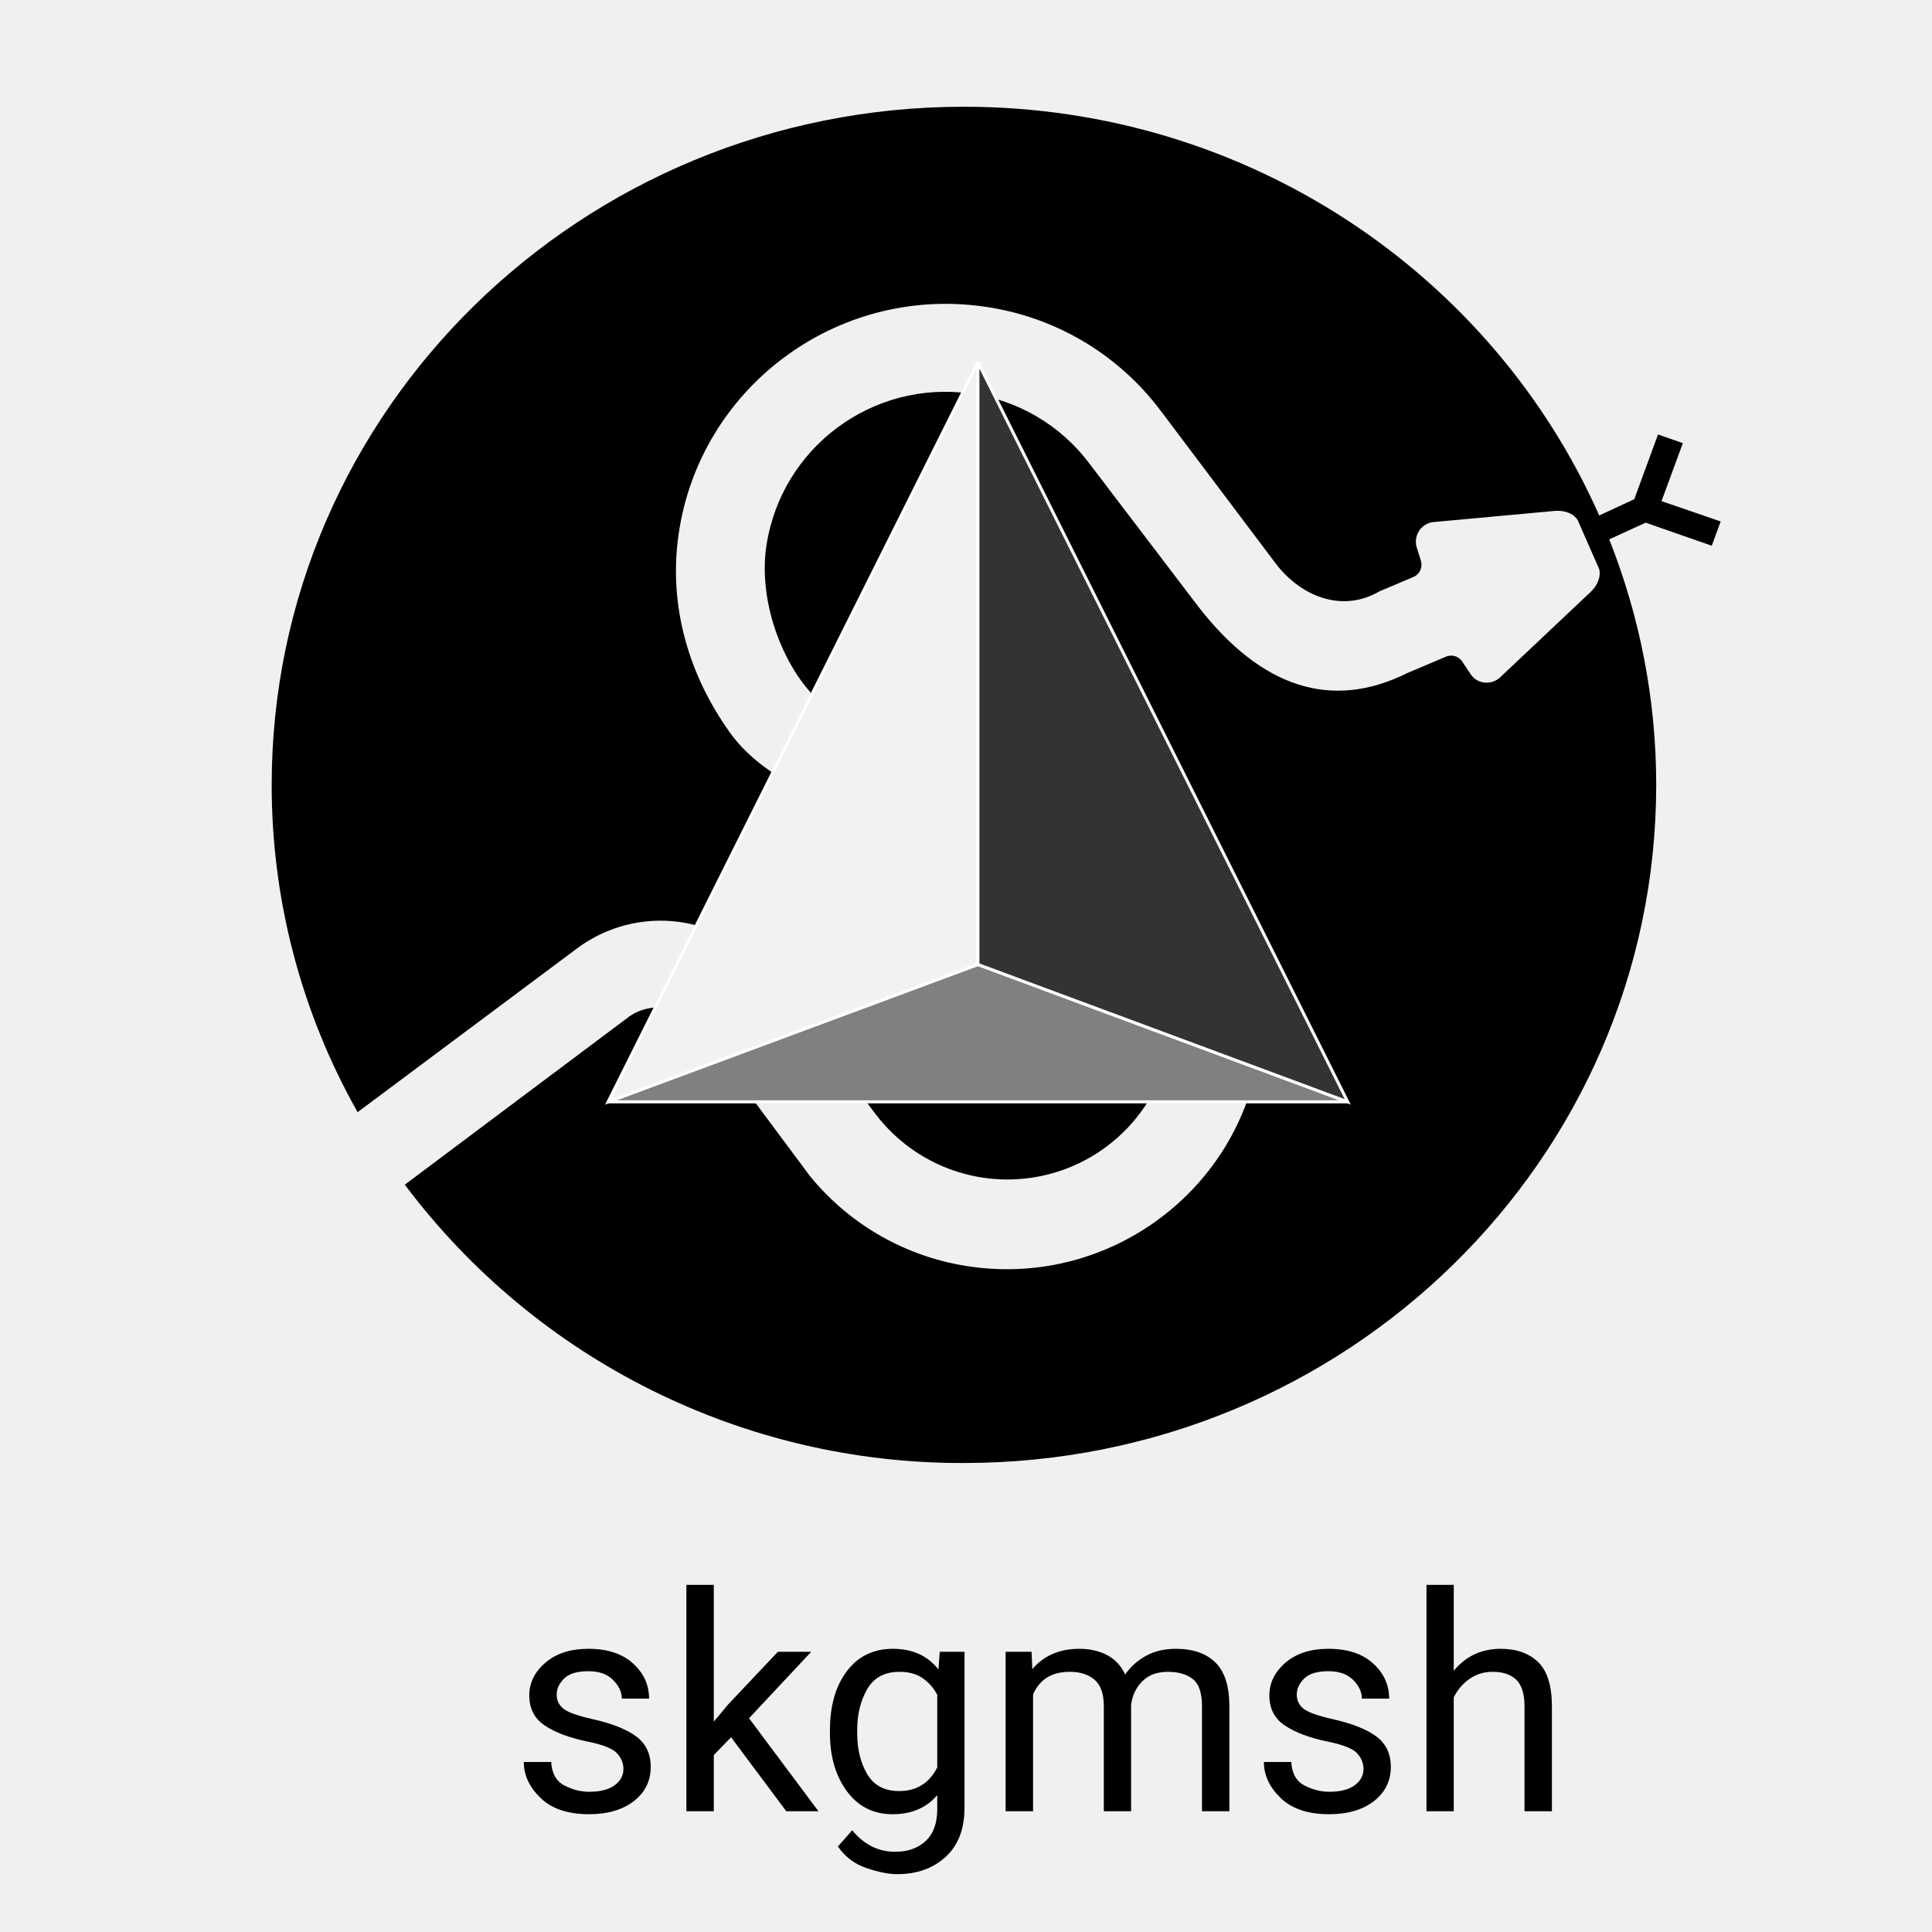
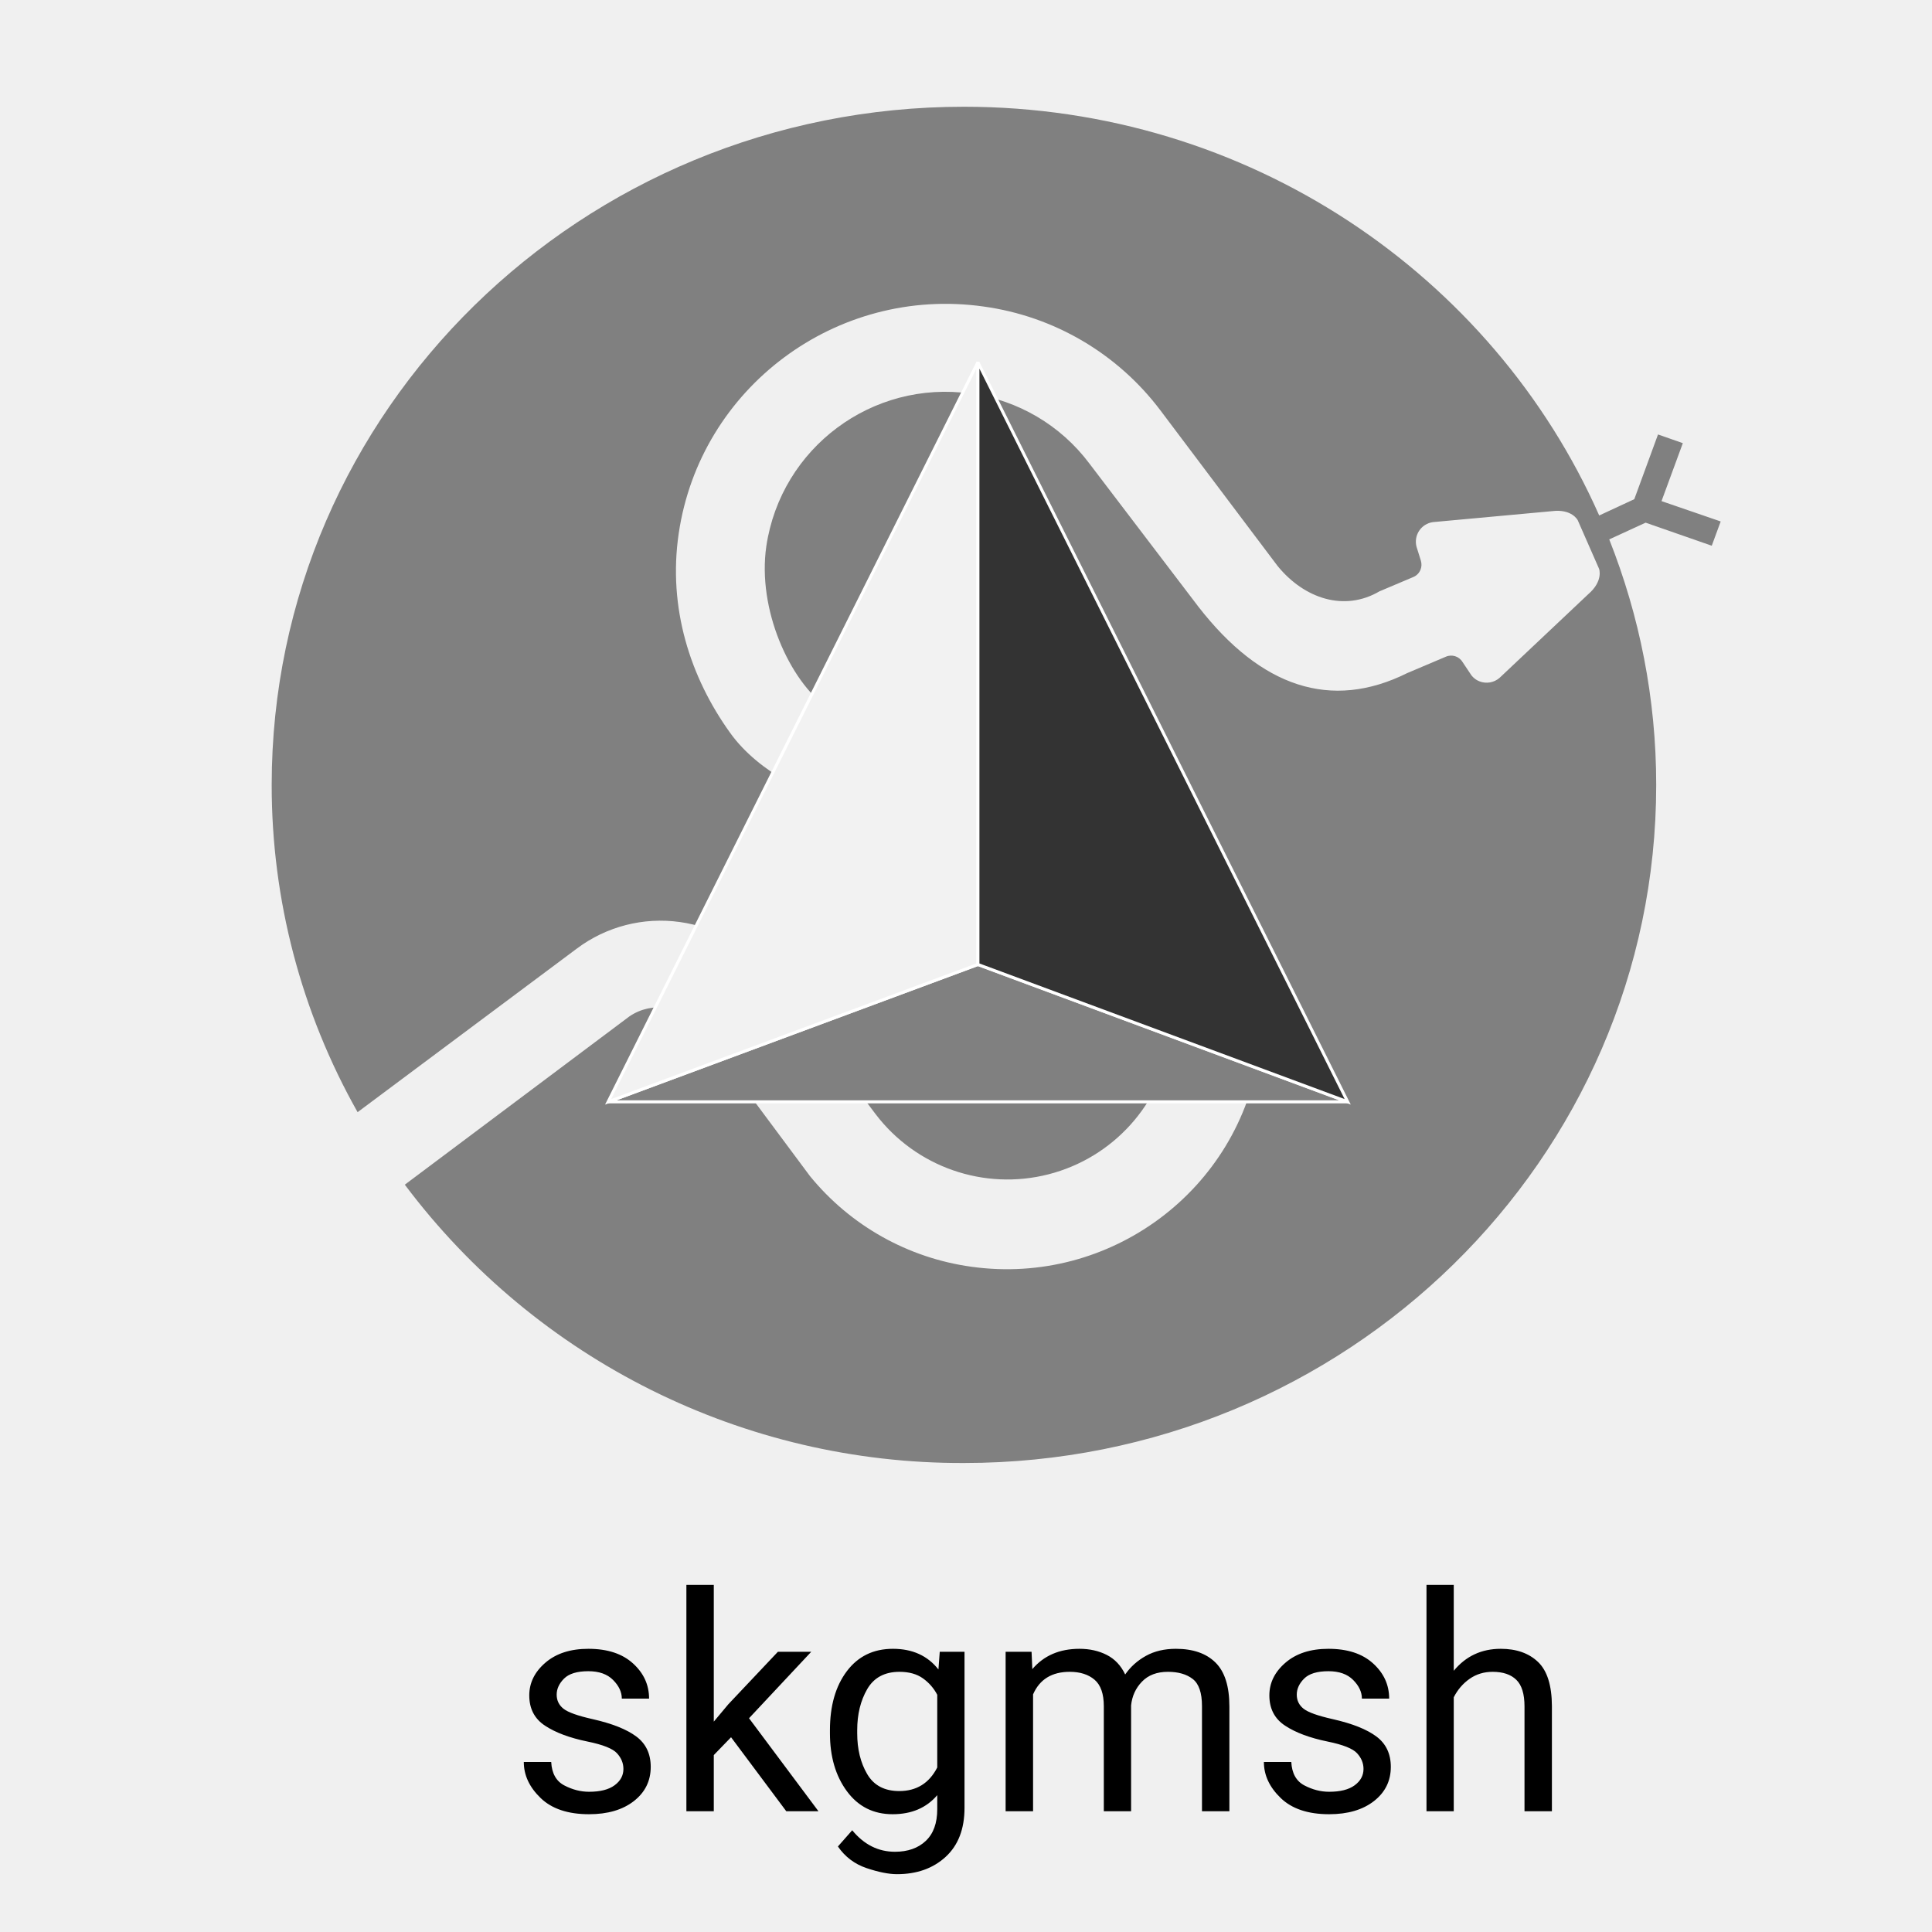
<svg xmlns="http://www.w3.org/2000/svg" viewBox="-20 -20 540 640" text-anchor="middle" version="1.1" width="800" height="800">
  <g transform="scale(20) translate(1)">
-     <path style="fill:black;fill-opacity:1;stroke:none;stroke-width:0" d="M15.697 13.496c-.784-1.072-1.982-1.519-3.694-1.88l-1.592-.375-1.201-.515c-.631-.446-1.17-1.634-1.017-2.681a3 3 0 0 1 3.386-2.526 2.962 2.962 0 0 1 1.962 1.155L15.35 9.05c1.033 1.33 2.195 1.727 3.459 1.098l.637-.27a.22.22 0 0 1 .278.087l.127.19a.311.311 0 0 0 .156.131.326.326 0 0 0 .33-.058l1.467-1.384c.257-.22.182-.422.182-.422l-.354-.806s-.097-.193-.431-.149l-1.968.181a.327.327 0 0 0-.27.411l.071.227c.014.047.014.1-.005.148a.219.219 0 0 1-.124.125l-.556.235c-.582.341-1.244.123-1.686-.417l-.505-.67-1.438-1.91a4.421 4.421 0 0 0-2.929-1.72C9.355 3.733 7.095 5.42 6.741 7.84c-.179 1.22.187 2.375.855 3.302.485.674 1.373 1.06 1.854 1.18l1.262.36 1.208.277c.166.04.634.155.91.255.256.092.845.31 1.324.701.572.582.875 1.413.746 2.284a2.744 2.744 0 0 1-4.897 1.255l-1.726-2.292a2.294 2.294 0 0 0-1.514-.89 2.31 2.31 0 0 0-1.708.439l-3.632 2.71A11.002 11.002 0 0 1 0 12C0 5.798 5.133.768 11.465.768c4.715 0 8.761 2.788 10.523 6.77l.581-.27.393-1.072.411.144-.353.96.98.337-.148.402-1.095-.382-.603.277c.5 1.262.778 2.632.778 4.066 0 6.203-5.135 11.232-11.467 11.232a11.526 11.526 0 0 1-9.26-4.61l3.721-2.788a.855.855 0 0 1 1.163.19l1.826 2.455a4.186 4.186 0 0 0 2.673 1.502c2.302.322 4.439-1.273 4.773-3.563a4.14 4.14 0 0 0-.664-2.922" />
+     <path style="fill:#808080;fill-opacity:1;stroke:none;stroke-width:0" d="M15.697 13.496c-.784-1.072-1.982-1.519-3.694-1.88l-1.592-.375-1.201-.515c-.631-.446-1.17-1.634-1.017-2.681a3 3 0 0 1 3.386-2.526 2.962 2.962 0 0 1 1.962 1.155L15.35 9.05c1.033 1.33 2.195 1.727 3.459 1.098l.637-.27a.22.22 0 0 1 .278.087l.127.19a.311.311 0 0 0 .156.131.326.326 0 0 0 .33-.058l1.467-1.384c.257-.22.182-.422.182-.422l-.354-.806s-.097-.193-.431-.149l-1.968.181a.327.327 0 0 0-.27.411l.071.227c.014.047.014.1-.005.148a.219.219 0 0 1-.124.125l-.556.235c-.582.341-1.244.123-1.686-.417l-.505-.67-1.438-1.91a4.421 4.421 0 0 0-2.929-1.72C9.355 3.733 7.095 5.42 6.741 7.84c-.179 1.22.187 2.375.855 3.302.485.674 1.373 1.06 1.854 1.18l1.262.36 1.208.277c.166.04.634.155.91.255.256.092.845.31 1.324.701.572.582.875 1.413.746 2.284a2.744 2.744 0 0 1-4.897 1.255l-1.726-2.292a2.294 2.294 0 0 0-1.514-.89 2.31 2.31 0 0 0-1.708.439l-3.632 2.71A11.002 11.002 0 0 1 0 12C0 5.798 5.133.768 11.465.768c4.715 0 8.761 2.788 10.523 6.77l.581-.27.393-1.072.411.144-.353.96.98.337-.148.402-1.095-.382-.603.277c.5 1.262.778 2.632.778 4.066 0 6.203-5.135 11.232-11.467 11.232a11.526 11.526 0 0 1-9.26-4.61l3.721-2.788a.855.855 0 0 1 1.163.19l1.826 2.455a4.186 4.186 0 0 0 2.673 1.502c2.302.322 4.439-1.273 4.773-3.563a4.14 4.14 0 0 0-.664-2.922" />
  </g>
  <g transform="matrix(1, 0, 0, 1, -217.8543, 76.31001)">
    <path style="fill:#808080;fill-opacity:1;stroke:white;stroke-width:1" d="M 349.299 268.69 L 471.799 223.19 L 594.299 268.69 L 349.299 268.69 Z" />
    <path style="fill:#f2f2f2;fill-opacity:1;stroke:white;stroke-width:1" d="M 349.299 268.69 L 471.799 223.19 L 471.799 23.69 L 349.299 268.69 Z" />
    <path style="fill:#333333;fill-opacity:1;stroke:white;stroke-width:1" d="M 594.299 268.69 L 471.799 223.19 L 471.799 23.69 L 594.299 268.69 Z" />
  </g>
  <text xml:space="preserve" style="font-size:100px;font-family:Roboto;fill:#000000;stroke:none" x="250" y="580">
    <tspan> skgmsh </tspan>
  </text>
</svg>
